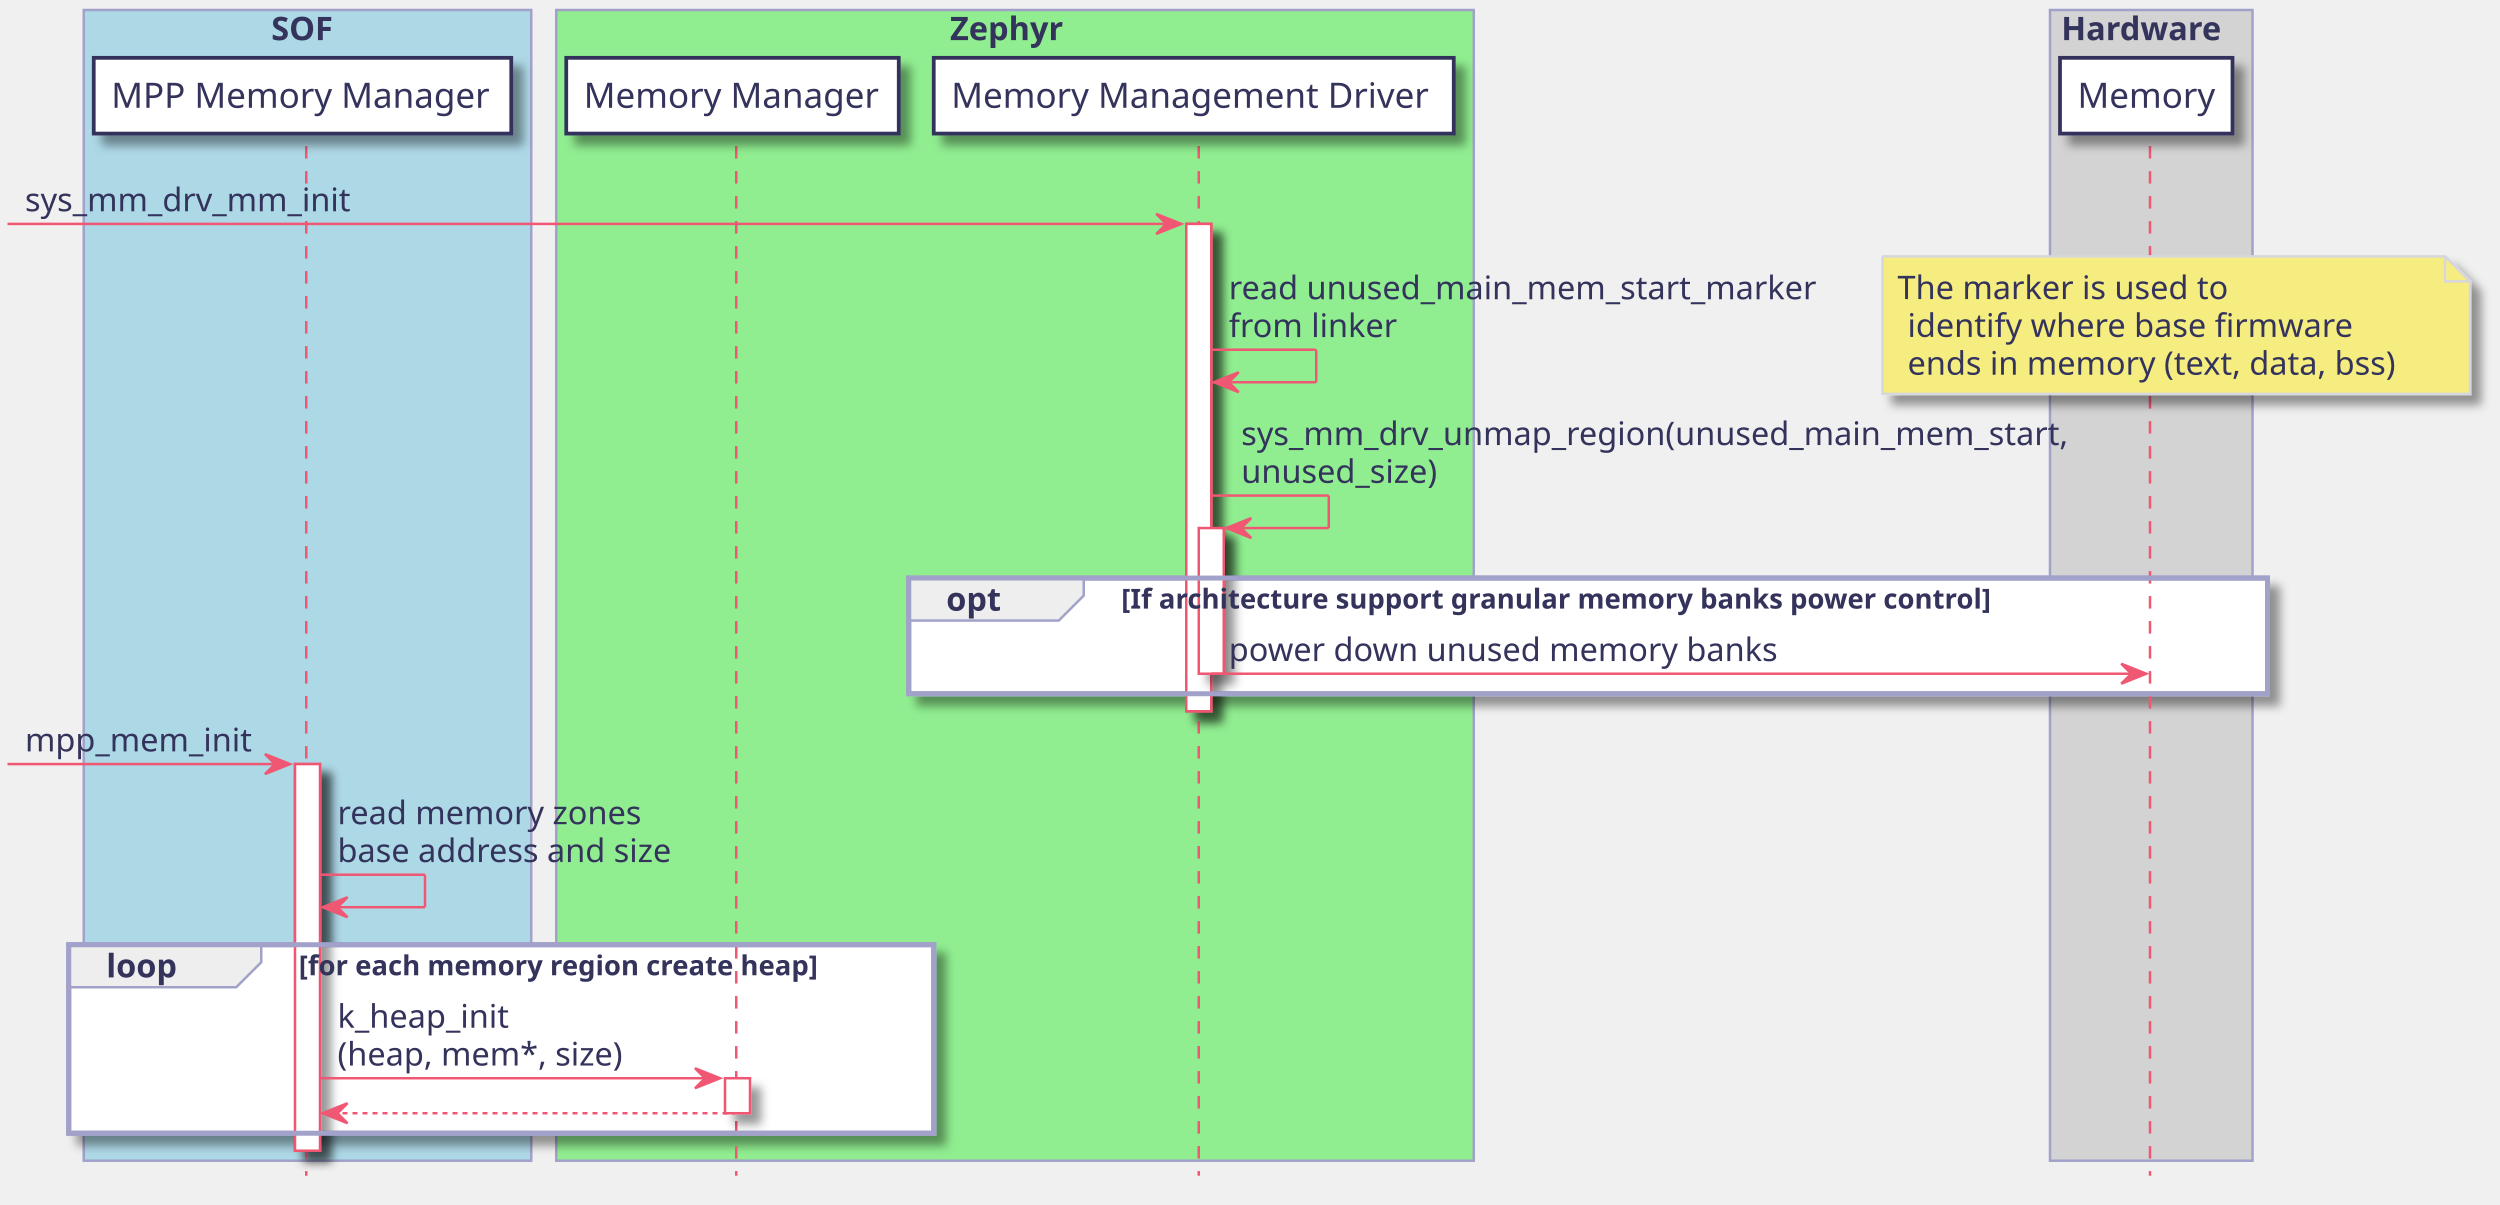
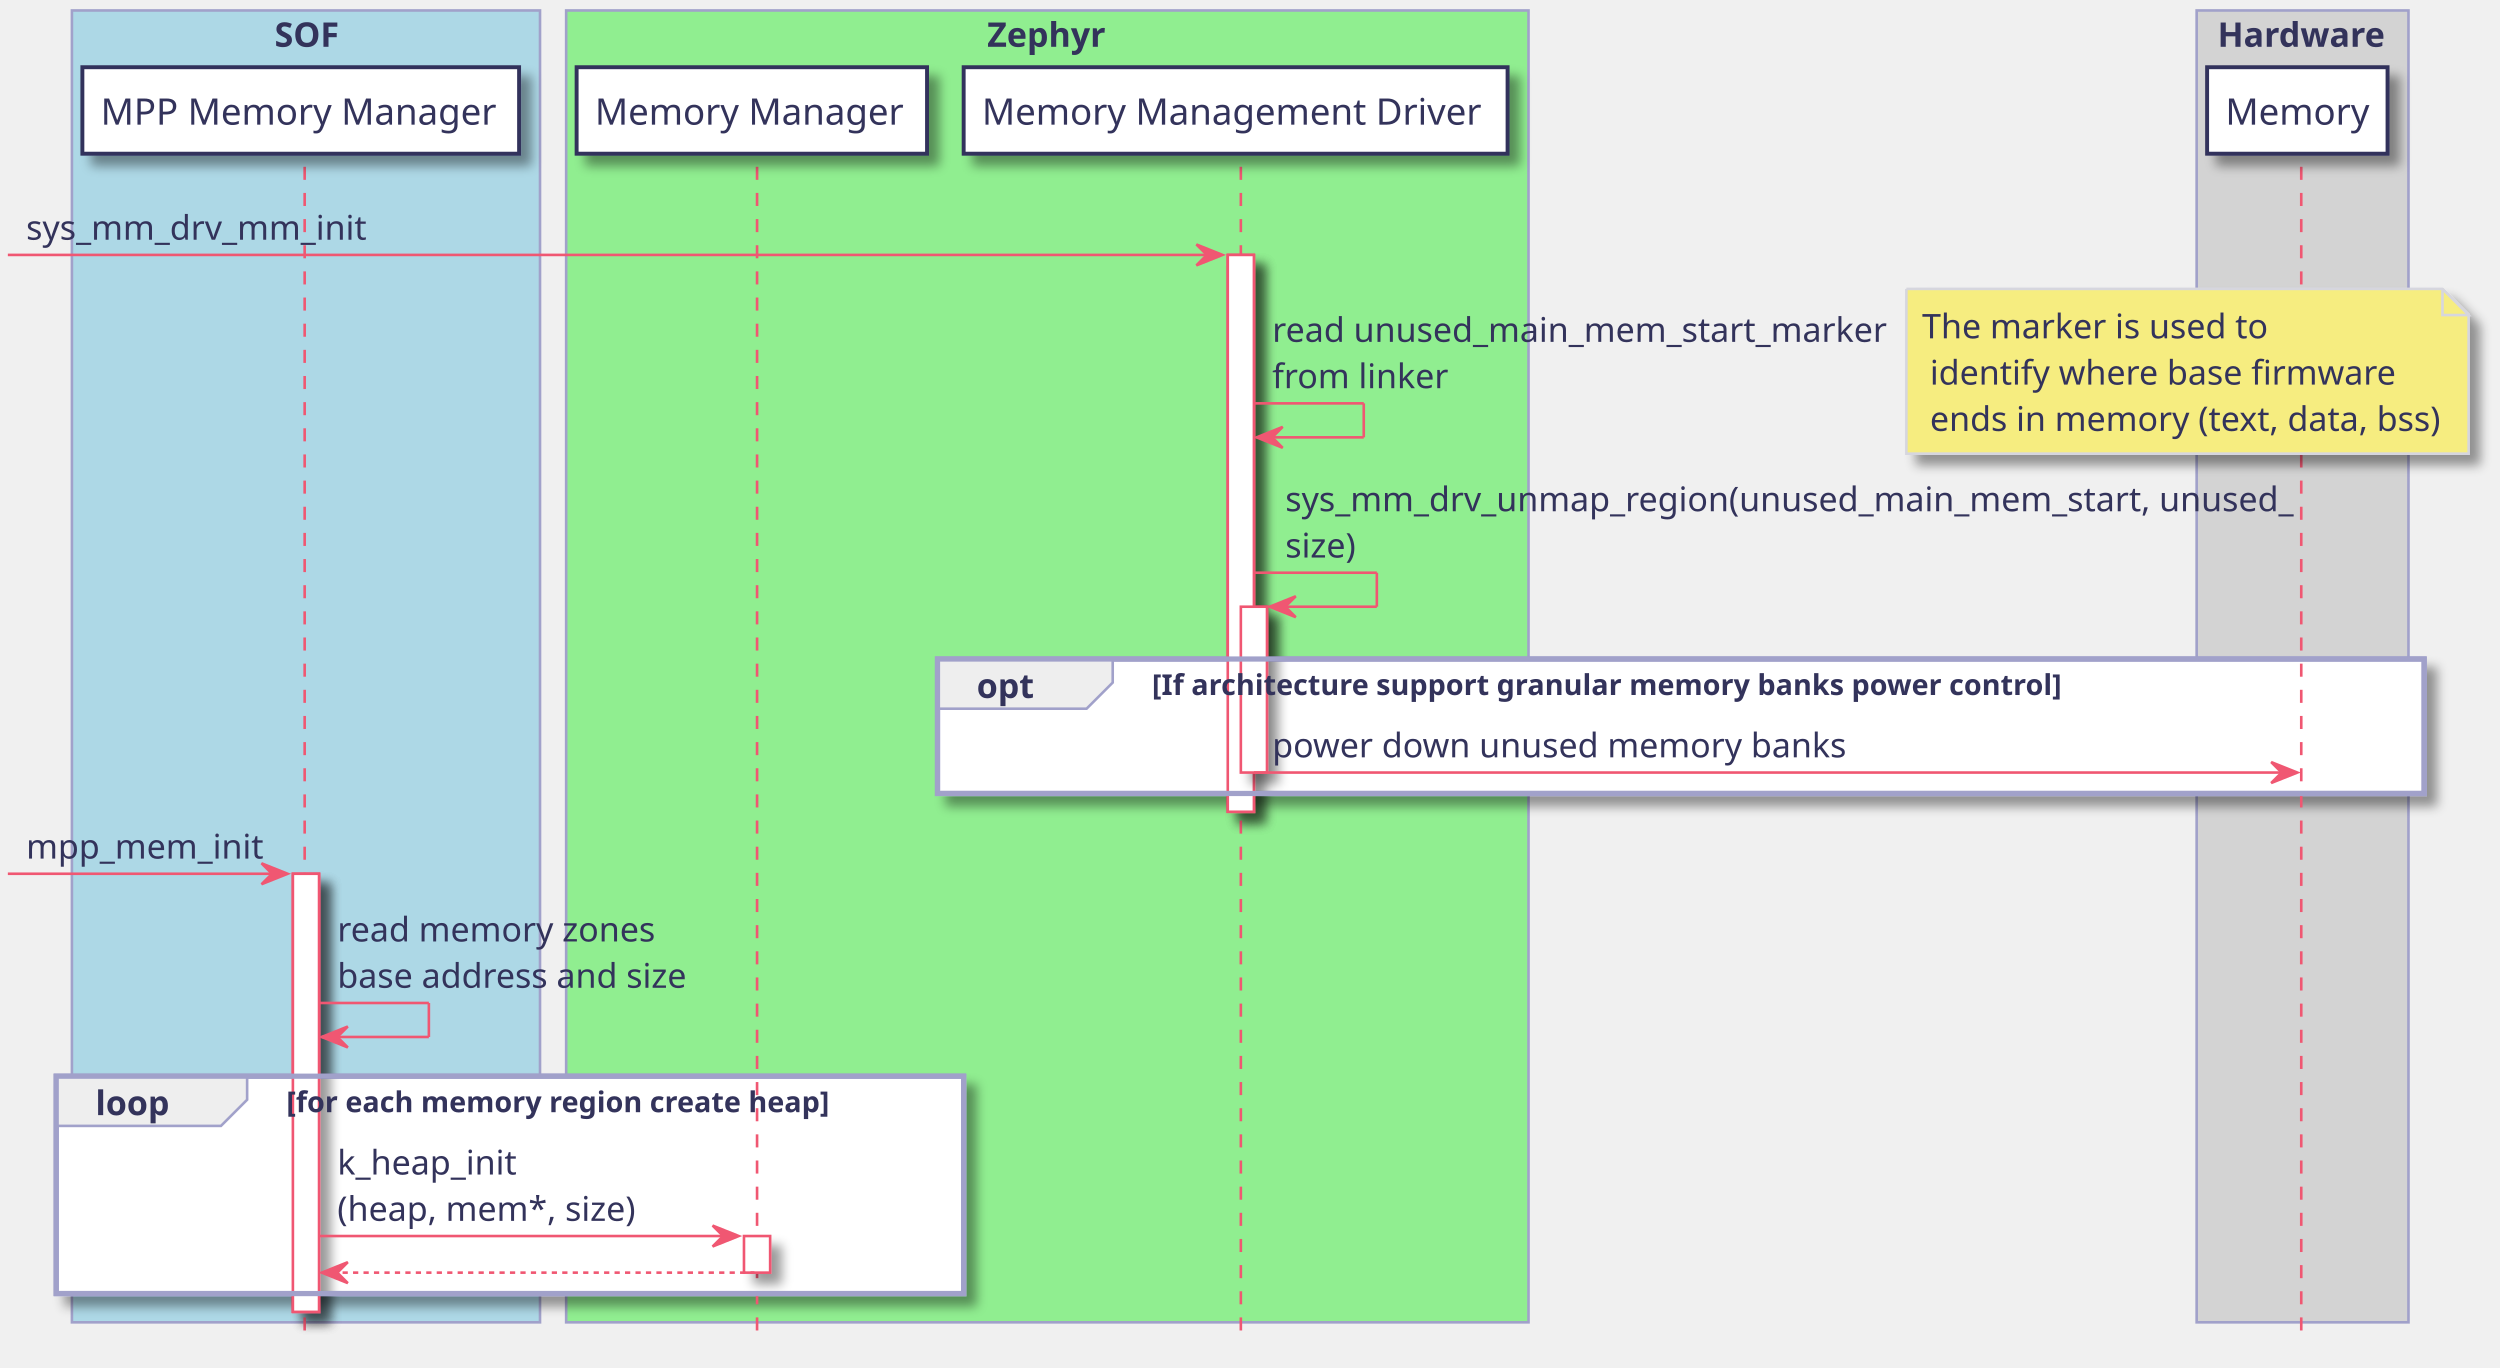
- <svg xmlns="http://www.w3.org/2000/svg" contentScriptType="application/ecmascript" contentStyleType="text/css" height="482px" preserveAspectRatio="none" style="width:1000px;height:482px;" version="1.1" viewBox="0 0 1000 482" width="1000px" zoomAndPan="magnify">
+ <svg xmlns="http://www.w3.org/2000/svg" contentScriptType="application/ecmascript" contentStyleType="text/css" height="523px" preserveAspectRatio="none" style="width:956px;height:523px;" version="1.1" viewBox="0 0 956 523" width="956px" zoomAndPan="magnify">
  <defs>
    <filter height="300%" id="fab77ccyncees" width="300%" x="-1" y="-1">
      <feGaussianBlur result="blurOut" stdDeviation="2.0" />
      <feColorMatrix in="blurOut" result="blurOut2" type="matrix" values="0 0 0 0 0 0 0 0 0 0 0 0 0 0 0 0 0 0 .4 0" />
      <feOffset dx="4.0" dy="4.0" in="blurOut2" result="blurOut3" />
      <feBlend in="SourceGraphic" in2="blurOut3" mode="normal" />
    </filter>
  </defs>
  <g>
-     <rect fill="#ADD8E6" height="460.289" style="stroke: #A1A1CA; stroke-width: 1.0;" width="179" x="33.5" y="4" />
-     <text fill="#33335B" font-family="sans-serif" font-size="13" font-weight="bold" lengthAdjust="spacingAndGlyphs" textLength="29" x="108.5" y="16.067">SOF</text>
-     <rect fill="#90EE90" height="460.289" style="stroke: #A1A1CA; stroke-width: 1.0;" width="367" x="222.5" y="4" />
-     <text fill="#33335B" font-family="sans-serif" font-size="13" font-weight="bold" lengthAdjust="spacingAndGlyphs" textLength="52" x="380" y="16.067">Zephyr</text>
-     <rect fill="#D3D3D3" height="460.289" style="stroke: #A1A1CA; stroke-width: 1.0;" width="81" x="820" y="4" />
-     <text fill="#33335B" font-family="sans-serif" font-size="13" font-weight="bold" lengthAdjust="spacingAndGlyphs" textLength="72" x="824.5" y="16.067">Hardware</text>
-     <rect fill="#FFFFFF" filter="url(#fab77ccyncees)" height="154.664" style="stroke: #F05772; stroke-width: 1.0;" width="10" x="118" y="305.625" />
-     <rect fill="#FFFFFF" filter="url(#fab77ccyncees)" height="14" style="stroke: #F05772; stroke-width: 1.0;" width="10" x="290" y="431.289" />
-     <rect fill="#FFFFFF" filter="url(#fab77ccyncees)" height="194.93" style="stroke: #F05772; stroke-width: 1.0;" width="10" x="474.5" y="89.562" />
-     <rect fill="#FFFFFF" filter="url(#fab77ccyncees)" height="58.266" style="stroke: #F05772; stroke-width: 1.0;" width="10" x="479.5" y="211.227" />
-     <rect fill="#FFFFFF" filter="url(#fab77ccyncees)" height="46.266" style="stroke: #A1A1CA; stroke-width: 2.0;" width="543.5" x="363.5" y="231.227" />
-     <rect fill="#FFFFFF" filter="url(#fab77ccyncees)" height="75.398" style="stroke: #A1A1CA; stroke-width: 2.0;" width="346" x="27.5" y="377.891" />
-     <line style="stroke: #F05772; stroke-width: 1.0; stroke-dasharray: 5.0,5.0;" x1="122.5" x2="122.5" y1="58.43" y2="470.289" />
-     <line style="stroke: #F05772; stroke-width: 1.0; stroke-dasharray: 5.0,5.0;" x1="294.5" x2="294.5" y1="58.43" y2="470.289" />
-     <line style="stroke: #F05772; stroke-width: 1.0; stroke-dasharray: 5.0,5.0;" x1="479.5" x2="479.5" y1="58.43" y2="470.289" />
-     <line style="stroke: #F05772; stroke-width: 1.0; stroke-dasharray: 5.0,5.0;" x1="860" x2="860" y1="58.43" y2="470.289" />
-     <rect fill="#FFFFFF" filter="url(#fab77ccyncees)" height="30.297" style="stroke: #33335B; stroke-width: 1.5;" width="167" x="37.5" y="23.133" />
-     <text fill="#33335B" font-family="sans-serif" font-size="14" lengthAdjust="spacingAndGlyphs" textLength="153" x="44.5" y="43.128">MPP Memory Manager</text>
-     <rect fill="#FFFFFF" filter="url(#fab77ccyncees)" height="30.297" style="stroke: #33335B; stroke-width: 1.5;" width="133" x="226.5" y="23.133" />
-     <text fill="#33335B" font-family="sans-serif" font-size="14" lengthAdjust="spacingAndGlyphs" textLength="119" x="233.5" y="43.128">Memory Manager</text>
-     <rect fill="#FFFFFF" filter="url(#fab77ccyncees)" height="30.297" style="stroke: #33335B; stroke-width: 1.5;" width="208" x="373.5" y="23.133" />
-     <text fill="#33335B" font-family="sans-serif" font-size="14" lengthAdjust="spacingAndGlyphs" textLength="194" x="380.5" y="43.128">Memory Management Driver</text>
-     <rect fill="#FFFFFF" filter="url(#fab77ccyncees)" height="30.297" style="stroke: #33335B; stroke-width: 1.5;" width="69" x="824" y="23.133" />
-     <text fill="#33335B" font-family="sans-serif" font-size="14" lengthAdjust="spacingAndGlyphs" textLength="55" x="831" y="43.128">Memory</text>
-     <rect fill="#FFFFFF" filter="url(#fab77ccyncees)" height="154.664" style="stroke: #F05772; stroke-width: 1.0;" width="10" x="118" y="305.625" />
-     <rect fill="#FFFFFF" filter="url(#fab77ccyncees)" height="14" style="stroke: #F05772; stroke-width: 1.0;" width="10" x="290" y="431.289" />
-     <rect fill="#FFFFFF" filter="url(#fab77ccyncees)" height="194.93" style="stroke: #F05772; stroke-width: 1.0;" width="10" x="474.5" y="89.562" />
-     <rect fill="#FFFFFF" filter="url(#fab77ccyncees)" height="58.266" style="stroke: #F05772; stroke-width: 1.0;" width="10" x="479.5" y="211.227" />
-     <polygon fill="#F05772" points="462.5,85.562,472.5,89.562,462.5,93.562,466.5,89.562" style="stroke: #F05772; stroke-width: 1.0;" />
-     <line style="stroke: #F05772; stroke-width: 1.0;" x1="3" x2="468.5" y1="89.562" y2="89.562" />
-     <text fill="#33335B" font-family="sans-serif" font-size="13" lengthAdjust="spacingAndGlyphs" textLength="140" x="10" y="84.497">sys_mm_drv_mm_init</text>
-     <line style="stroke: #F05772; stroke-width: 1.0;" x1="484.5" x2="526.5" y1="139.894" y2="139.894" />
-     <line style="stroke: #F05772; stroke-width: 1.0;" x1="526.5" x2="526.5" y1="139.894" y2="152.894" />
-     <line style="stroke: #F05772; stroke-width: 1.0;" x1="485.5" x2="526.5" y1="152.894" y2="152.894" />
-     <polygon fill="#F05772" points="495.5,148.894,485.5,152.894,495.5,156.894,491.5,152.894" style="stroke: #F05772; stroke-width: 1.0;" />
-     <text fill="#33335B" font-family="sans-serif" font-size="13" lengthAdjust="spacingAndGlyphs" textLength="250" x="491.5" y="119.696">read unused_main_mem_start_marker</text>
-     <text fill="#33335B" font-family="sans-serif" font-size="13" lengthAdjust="spacingAndGlyphs" textLength="68" x="491.5" y="134.829">from linker</text>
-     <path d="M753,102.562 L753,157.562 L988,157.562 L988,112.562 L978,102.562 L753,102.562 " fill="#F6ED80" filter="url(#fab77ccyncees)" style="stroke: #D6D6DE; stroke-width: 1.0;" />
-     <path d="M978,102.562 L978,112.562 L988,112.562 L978,102.562 " fill="#F6ED80" style="stroke: #D6D6DE; stroke-width: 1.0;" />
-     <text fill="#33335B" font-family="sans-serif" font-size="13" lengthAdjust="spacingAndGlyphs" textLength="139" x="759" y="119.629">The marker is used to</text>
-     <text fill="#33335B" font-family="sans-serif" font-size="13" lengthAdjust="spacingAndGlyphs" textLength="182" x="763" y="134.762">identify where base firmware</text>
-     <text fill="#33335B" font-family="sans-serif" font-size="13" lengthAdjust="spacingAndGlyphs" textLength="210" x="763" y="149.895">ends in memory (text, data, bss)</text>
-     <line style="stroke: #F05772; stroke-width: 1.0;" x1="484.5" x2="531.5" y1="198.227" y2="198.227" />
-     <line style="stroke: #F05772; stroke-width: 1.0;" x1="531.5" x2="531.5" y1="198.227" y2="211.227" />
-     <line style="stroke: #F05772; stroke-width: 1.0;" x1="490.5" x2="531.5" y1="211.227" y2="211.227" />
-     <polygon fill="#F05772" points="500.5,207.227,490.5,211.227,500.5,215.227,496.5,211.227" style="stroke: #F05772; stroke-width: 1.0;" />
-     <text fill="#33335B" font-family="sans-serif" font-size="13" lengthAdjust="spacingAndGlyphs" textLength="353" x="496.5" y="178.028">sys_mm_drv_unmap_region(unused_main_mem_start,</text>
-     <text fill="#33335B" font-family="sans-serif" font-size="13" lengthAdjust="spacingAndGlyphs" textLength="84" x="496.5" y="193.161">unused_size)</text>
-     <path d="M363.5,231.227 L433.5,231.227 L433.5,238.227 L423.5,248.227 L363.5,248.227 L363.5,231.227 " fill="#EEEEEE" style="stroke: #A1A1CA; stroke-width: 1.0;" />
-     <rect fill="none" height="46.266" style="stroke: #A1A1CA; stroke-width: 2.0;" width="543.5" x="363.5" y="231.227" />
-     <text fill="#33335B" font-family="sans-serif" font-size="13" font-weight="bold" lengthAdjust="spacingAndGlyphs" textLength="25" x="378.5" y="244.293">opt</text>
-     <text fill="#33335B" font-family="sans-serif" font-size="11" font-weight="bold" lengthAdjust="spacingAndGlyphs" textLength="401" x="448.5" y="243.437">[If architecture support granular memory banks power control]</text>
-     <polygon fill="#F05772" points="848.5,265.492,858.5,269.492,848.5,273.492,852.5,269.492" style="stroke: #F05772; stroke-width: 1.0;" />
-     <line style="stroke: #F05772; stroke-width: 1.0;" x1="484.5" x2="854.5" y1="269.492" y2="269.492" />
-     <text fill="#33335B" font-family="sans-serif" font-size="13" lengthAdjust="spacingAndGlyphs" textLength="226" x="491.5" y="264.426">power down unused memory banks</text>
-     <polygon fill="#F05772" points="106,301.625,116,305.625,106,309.625,110,305.625" style="stroke: #F05772; stroke-width: 1.0;" />
-     <line style="stroke: #F05772; stroke-width: 1.0;" x1="3" x2="112" y1="305.625" y2="305.625" />
-     <text fill="#33335B" font-family="sans-serif" font-size="13" lengthAdjust="spacingAndGlyphs" textLength="96" x="10" y="300.559">mpp_mem_init</text>
-     <line style="stroke: #F05772; stroke-width: 1.0;" x1="128" x2="170" y1="349.891" y2="349.891" />
-     <line style="stroke: #F05772; stroke-width: 1.0;" x1="170" x2="170" y1="349.891" y2="362.891" />
-     <line style="stroke: #F05772; stroke-width: 1.0;" x1="129" x2="170" y1="362.891" y2="362.891" />
-     <polygon fill="#F05772" points="139,358.891,129,362.891,139,366.891,135,362.891" style="stroke: #F05772; stroke-width: 1.0;" />
-     <text fill="#33335B" font-family="sans-serif" font-size="13" lengthAdjust="spacingAndGlyphs" textLength="129" x="135" y="329.692">read memory zones</text>
-     <text fill="#33335B" font-family="sans-serif" font-size="13" lengthAdjust="spacingAndGlyphs" textLength="143" x="135" y="344.825">base address and size</text>
-     <path d="M27.5,377.891 L104.5,377.891 L104.5,384.891 L94.5,394.891 L27.5,394.891 L27.5,377.891 " fill="#EEEEEE" style="stroke: #A1A1CA; stroke-width: 1.0;" />
-     <rect fill="none" height="75.398" style="stroke: #A1A1CA; stroke-width: 2.0;" width="346" x="27.5" y="377.891" />
-     <text fill="#33335B" font-family="sans-serif" font-size="13" font-weight="bold" lengthAdjust="spacingAndGlyphs" textLength="32" x="42.5" y="390.957">loop</text>
-     <text fill="#33335B" font-family="sans-serif" font-size="11" font-weight="bold" lengthAdjust="spacingAndGlyphs" textLength="243" x="119.5" y="390.101">[for each memory region create heap]</text>
-     <polygon fill="#F05772" points="278,427.289,288,431.289,278,435.289,282,431.289" style="stroke: #F05772; stroke-width: 1.0;" />
-     <line style="stroke: #F05772; stroke-width: 1.0;" x1="128" x2="284" y1="431.289" y2="431.289" />
-     <text fill="#33335B" font-family="sans-serif" font-size="13" lengthAdjust="spacingAndGlyphs" textLength="72" x="135" y="411.09">k_heap_init</text>
-     <text fill="#33335B" font-family="sans-serif" font-size="13" lengthAdjust="spacingAndGlyphs" textLength="124" x="135" y="426.223">(heap, mem*, size)</text>
-     <polygon fill="#F05772" points="139,441.289,129,445.289,139,449.289,135,445.289" style="stroke: #F05772; stroke-width: 1.0;" />
-     <line style="stroke: #F05772; stroke-width: 1.0; stroke-dasharray: 2.0,2.0;" x1="133" x2="294" y1="445.289" y2="445.289" />
+     <rect fill="#ADD8E6" height="501.658" style="stroke: #A1A1CA; stroke-width: 1.0;" width="179" x="27.5" y="4" />
+     <text fill="#33335B" font-family="sans-serif" font-size="13" font-weight="bold" lengthAdjust="spacingAndGlyphs" textLength="24" x="105" y="17.897">SOF</text>
+     <rect fill="#90EE90" height="501.658" style="stroke: #A1A1CA; stroke-width: 1.0;" width="368" x="216.5" y="4" />
+     <text fill="#33335B" font-family="sans-serif" font-size="13" font-weight="bold" lengthAdjust="spacingAndGlyphs" textLength="46" x="377.5" y="17.897">Zephyr</text>
+     <rect fill="#D3D3D3" height="501.658" style="stroke: #A1A1CA; stroke-width: 1.0;" width="81" x="840" y="4" />
+     <text fill="#33335B" font-family="sans-serif" font-size="13" font-weight="bold" lengthAdjust="spacingAndGlyphs" textLength="65" x="848" y="17.897">Hardware</text>
+     <rect fill="#FFFFFF" filter="url(#fab77ccyncees)" height="167.53" style="stroke: #F05772; stroke-width: 1.0;" width="10" x="112" y="334.128" />
+     <rect fill="#FFFFFF" filter="url(#fab77ccyncees)" height="14" style="stroke: #F05772; stroke-width: 1.0;" width="10" x="284.5" y="472.658" />
+     <rect fill="#FFFFFF" filter="url(#fab77ccyncees)" height="212.942" style="stroke: #F05772; stroke-width: 1.0;" width="10" x="469.5" y="97.48" />
+     <rect fill="#FFFFFF" filter="url(#fab77ccyncees)" height="63.412" style="stroke: #F05772; stroke-width: 1.0;" width="10" x="474.5" y="232.01" />
+     <rect fill="#FFFFFF" filter="url(#fab77ccyncees)" height="51.412" style="stroke: #A1A1CA; stroke-width: 2.0;" width="568.5" x="358.5" y="252.01" />
+     <rect fill="#FFFFFF" filter="url(#fab77ccyncees)" height="83.118" style="stroke: #A1A1CA; stroke-width: 2.0;" width="347" x="21.5" y="411.54" />
+     <line style="stroke: #F05772; stroke-width: 1.0; stroke-dasharray: 5.0,5.0;" x1="116.5" x2="116.5" y1="63.774" y2="511.658" />
+     <line style="stroke: #F05772; stroke-width: 1.0; stroke-dasharray: 5.0,5.0;" x1="289.5" x2="289.5" y1="63.774" y2="511.658" />
+     <line style="stroke: #F05772; stroke-width: 1.0; stroke-dasharray: 5.0,5.0;" x1="474.5" x2="474.5" y1="63.774" y2="511.658" />
+     <line style="stroke: #F05772; stroke-width: 1.0; stroke-dasharray: 5.0,5.0;" x1="880" x2="880" y1="63.774" y2="511.658" />
+     <rect fill="#FFFFFF" filter="url(#fab77ccyncees)" height="33.068" style="stroke: #33335B; stroke-width: 1.5;" width="167" x="31.5" y="25.706" />
+     <text fill="#33335B" font-family="sans-serif" font-size="14" lengthAdjust="spacingAndGlyphs" textLength="153" x="38.5" y="47.672">MPP Memory Manager</text>
+     <rect fill="#FFFFFF" filter="url(#fab77ccyncees)" height="33.068" style="stroke: #33335B; stroke-width: 1.5;" width="134" x="220.5" y="25.706" />
+     <text fill="#33335B" font-family="sans-serif" font-size="14" lengthAdjust="spacingAndGlyphs" textLength="120" x="227.5" y="47.672">Memory Manager</text>
+     <rect fill="#FFFFFF" filter="url(#fab77ccyncees)" height="33.068" style="stroke: #33335B; stroke-width: 1.5;" width="208" x="368.5" y="25.706" />
+     <text fill="#33335B" font-family="sans-serif" font-size="14" lengthAdjust="spacingAndGlyphs" textLength="194" x="375.5" y="47.672">Memory Management Driver</text>
+     <rect fill="#FFFFFF" filter="url(#fab77ccyncees)" height="33.068" style="stroke: #33335B; stroke-width: 1.5;" width="69" x="844" y="25.706" />
+     <text fill="#33335B" font-family="sans-serif" font-size="14" lengthAdjust="spacingAndGlyphs" textLength="55" x="851" y="47.672">Memory</text>
+     <rect fill="#FFFFFF" filter="url(#fab77ccyncees)" height="167.53" style="stroke: #F05772; stroke-width: 1.0;" width="10" x="112" y="334.128" />
+     <rect fill="#FFFFFF" filter="url(#fab77ccyncees)" height="14" style="stroke: #F05772; stroke-width: 1.0;" width="10" x="284.5" y="472.658" />
+     <rect fill="#FFFFFF" filter="url(#fab77ccyncees)" height="212.942" style="stroke: #F05772; stroke-width: 1.0;" width="10" x="469.5" y="97.48" />
+     <rect fill="#FFFFFF" filter="url(#fab77ccyncees)" height="63.412" style="stroke: #F05772; stroke-width: 1.0;" width="10" x="474.5" y="232.01" />
+     <polygon fill="#F05772" points="457.5,93.48,467.5,97.48,457.5,101.48,461.5,97.48" style="stroke: #F05772; stroke-width: 1.0;" />
+     <line style="stroke: #F05772; stroke-width: 1.0;" x1="3" x2="463.5" y1="97.48" y2="97.48" />
+     <text fill="#33335B" font-family="sans-serif" font-size="13" lengthAdjust="spacingAndGlyphs" textLength="130" x="10" y="91.671">sys_mm_drv_mm_init</text>
+     <line style="stroke: #F05772; stroke-width: 1.0;" x1="479.5" x2="521.5" y1="154.245" y2="154.245" />
+     <line style="stroke: #F05772; stroke-width: 1.0;" x1="521.5" x2="521.5" y1="154.245" y2="167.245" />
+     <line style="stroke: #F05772; stroke-width: 1.0;" x1="480.5" x2="521.5" y1="167.245" y2="167.245" />
+     <polygon fill="#F05772" points="490.5,163.245,480.5,167.245,490.5,171.245,486.5,167.245" style="stroke: #F05772; stroke-width: 1.0;" />
+     <text fill="#33335B" font-family="sans-serif" font-size="13" lengthAdjust="spacingAndGlyphs" textLength="231" x="486.5" y="130.73">read unused_main_mem_start_marker</text>
+     <text fill="#33335B" font-family="sans-serif" font-size="13" lengthAdjust="spacingAndGlyphs" textLength="65" x="486.5" y="148.436">from linker</text>
+     <path d="M729,110.48 L729,173.48 L944,173.48 L944,120.48 L934,110.48 L729,110.48 " fill="#F6ED80" filter="url(#fab77ccyncees)" style="stroke: #D6D6DE; stroke-width: 1.0;" />
+     <path d="M934,110.48 L934,120.48 L944,120.48 L934,110.48 " fill="#F6ED80" style="stroke: #D6D6DE; stroke-width: 1.0;" />
+     <text fill="#33335B" font-family="sans-serif" font-size="13" lengthAdjust="spacingAndGlyphs" textLength="128" x="735" y="129.377">The marker is used to</text>
+     <text fill="#33335B" font-family="sans-serif" font-size="13" lengthAdjust="spacingAndGlyphs" textLength="172" x="738" y="147.083">identify where base firmware</text>
+     <text fill="#33335B" font-family="sans-serif" font-size="13" lengthAdjust="spacingAndGlyphs" textLength="191" x="738" y="164.789">ends in memory (text, data, bss)</text>
+     <line style="stroke: #F05772; stroke-width: 1.0;" x1="479.5" x2="526.5" y1="219.01" y2="219.01" />
+     <line style="stroke: #F05772; stroke-width: 1.0;" x1="526.5" x2="526.5" y1="219.01" y2="232.01" />
+     <line style="stroke: #F05772; stroke-width: 1.0;" x1="485.5" x2="526.5" y1="232.01" y2="232.01" />
+     <polygon fill="#F05772" points="495.5,228.01,485.5,232.01,495.5,236.01,491.5,232.01" style="stroke: #F05772; stroke-width: 1.0;" />
+     <text fill="#33335B" font-family="sans-serif" font-size="13" lengthAdjust="spacingAndGlyphs" textLength="382" x="491.5" y="195.495">sys_mm_drv_unmap_region(unused_main_mem_start, unused_</text>
+     <text fill="#33335B" font-family="sans-serif" font-size="13" lengthAdjust="spacingAndGlyphs" textLength="26" x="491.5" y="213.201">size)</text>
+     <path d="M358.5,252.01 L425.5,252.01 L425.5,261.01 L415.5,271.01 L358.5,271.01 L358.5,252.01 " fill="#EEEEEE" style="stroke: #A1A1CA; stroke-width: 1.0;" />
+     <rect fill="none" height="51.412" style="stroke: #A1A1CA; stroke-width: 2.0;" width="568.5" x="358.5" y="252.01" />
+     <text fill="#33335B" font-family="sans-serif" font-size="13" font-weight="bold" lengthAdjust="spacingAndGlyphs" textLength="22" x="373.5" y="266.907">opt</text>
+     <text fill="#33335B" font-family="sans-serif" font-size="11" font-weight="bold" lengthAdjust="spacingAndGlyphs" textLength="353" x="440.5" y="265.769">[If architecture support granular memory banks power control]</text>
+     <polygon fill="#F05772" points="868.5,291.422,878.5,295.422,868.5,299.422,872.5,295.422" style="stroke: #F05772; stroke-width: 1.0;" />
+     <line style="stroke: #F05772; stroke-width: 1.0;" x1="479.5" x2="874.5" y1="295.422" y2="295.422" />
+     <text fill="#33335B" font-family="sans-serif" font-size="13" lengthAdjust="spacingAndGlyphs" textLength="216" x="486.5" y="289.613">power down unused memory banks</text>
+     <polygon fill="#F05772" points="100,330.128,110,334.128,100,338.128,104,334.128" style="stroke: #F05772; stroke-width: 1.0;" />
+     <line style="stroke: #F05772; stroke-width: 1.0;" x1="3" x2="106" y1="334.128" y2="334.128" />
+     <text fill="#33335B" font-family="sans-serif" font-size="13" lengthAdjust="spacingAndGlyphs" textLength="90" x="10" y="328.319">mpp_mem_init</text>
+     <line style="stroke: #F05772; stroke-width: 1.0;" x1="122" x2="164" y1="383.54" y2="383.54" />
+     <line style="stroke: #F05772; stroke-width: 1.0;" x1="164" x2="164" y1="383.54" y2="396.54" />
+     <line style="stroke: #F05772; stroke-width: 1.0;" x1="123" x2="164" y1="396.54" y2="396.54" />
+     <polygon fill="#F05772" points="133,392.54,123,396.54,133,400.54,129,396.54" style="stroke: #F05772; stroke-width: 1.0;" />
+     <text fill="#33335B" font-family="sans-serif" font-size="13" lengthAdjust="spacingAndGlyphs" textLength="119" x="129" y="360.025">read memory zones</text>
+     <text fill="#33335B" font-family="sans-serif" font-size="13" lengthAdjust="spacingAndGlyphs" textLength="129" x="129" y="377.731">base address and size</text>
+     <path d="M21.5,411.54 L94.5,411.54 L94.5,420.54 L84.5,430.54 L21.5,430.54 L21.5,411.54 " fill="#EEEEEE" style="stroke: #A1A1CA; stroke-width: 1.0;" />
+     <rect fill="none" height="83.118" style="stroke: #A1A1CA; stroke-width: 2.0;" width="347" x="21.5" y="411.54" />
+     <text fill="#33335B" font-family="sans-serif" font-size="13" font-weight="bold" lengthAdjust="spacingAndGlyphs" textLength="28" x="36.5" y="426.437">loop</text>
+     <text fill="#33335B" font-family="sans-serif" font-size="11" font-weight="bold" lengthAdjust="spacingAndGlyphs" textLength="214" x="109.5" y="425.299">[for each memory region create heap]</text>
+     <polygon fill="#F05772" points="272.5,468.658,282.5,472.658,272.5,476.658,276.5,472.658" style="stroke: #F05772; stroke-width: 1.0;" />
+     <line style="stroke: #F05772; stroke-width: 1.0;" x1="122" x2="278.5" y1="472.658" y2="472.658" />
+     <text fill="#33335B" font-family="sans-serif" font-size="13" lengthAdjust="spacingAndGlyphs" textLength="68" x="129" y="449.143">k_heap_init</text>
+     <text fill="#33335B" font-family="sans-serif" font-size="13" lengthAdjust="spacingAndGlyphs" textLength="110" x="129" y="466.849">(heap, mem*, size)</text>
+     <polygon fill="#F05772" points="133,482.658,123,486.658,133,490.658,129,486.658" style="stroke: #F05772; stroke-width: 1.0;" />
+     <line style="stroke: #F05772; stroke-width: 1.0; stroke-dasharray: 2.0,2.0;" x1="127" x2="288.5" y1="486.658" y2="486.658" />
  </g>
</svg>
